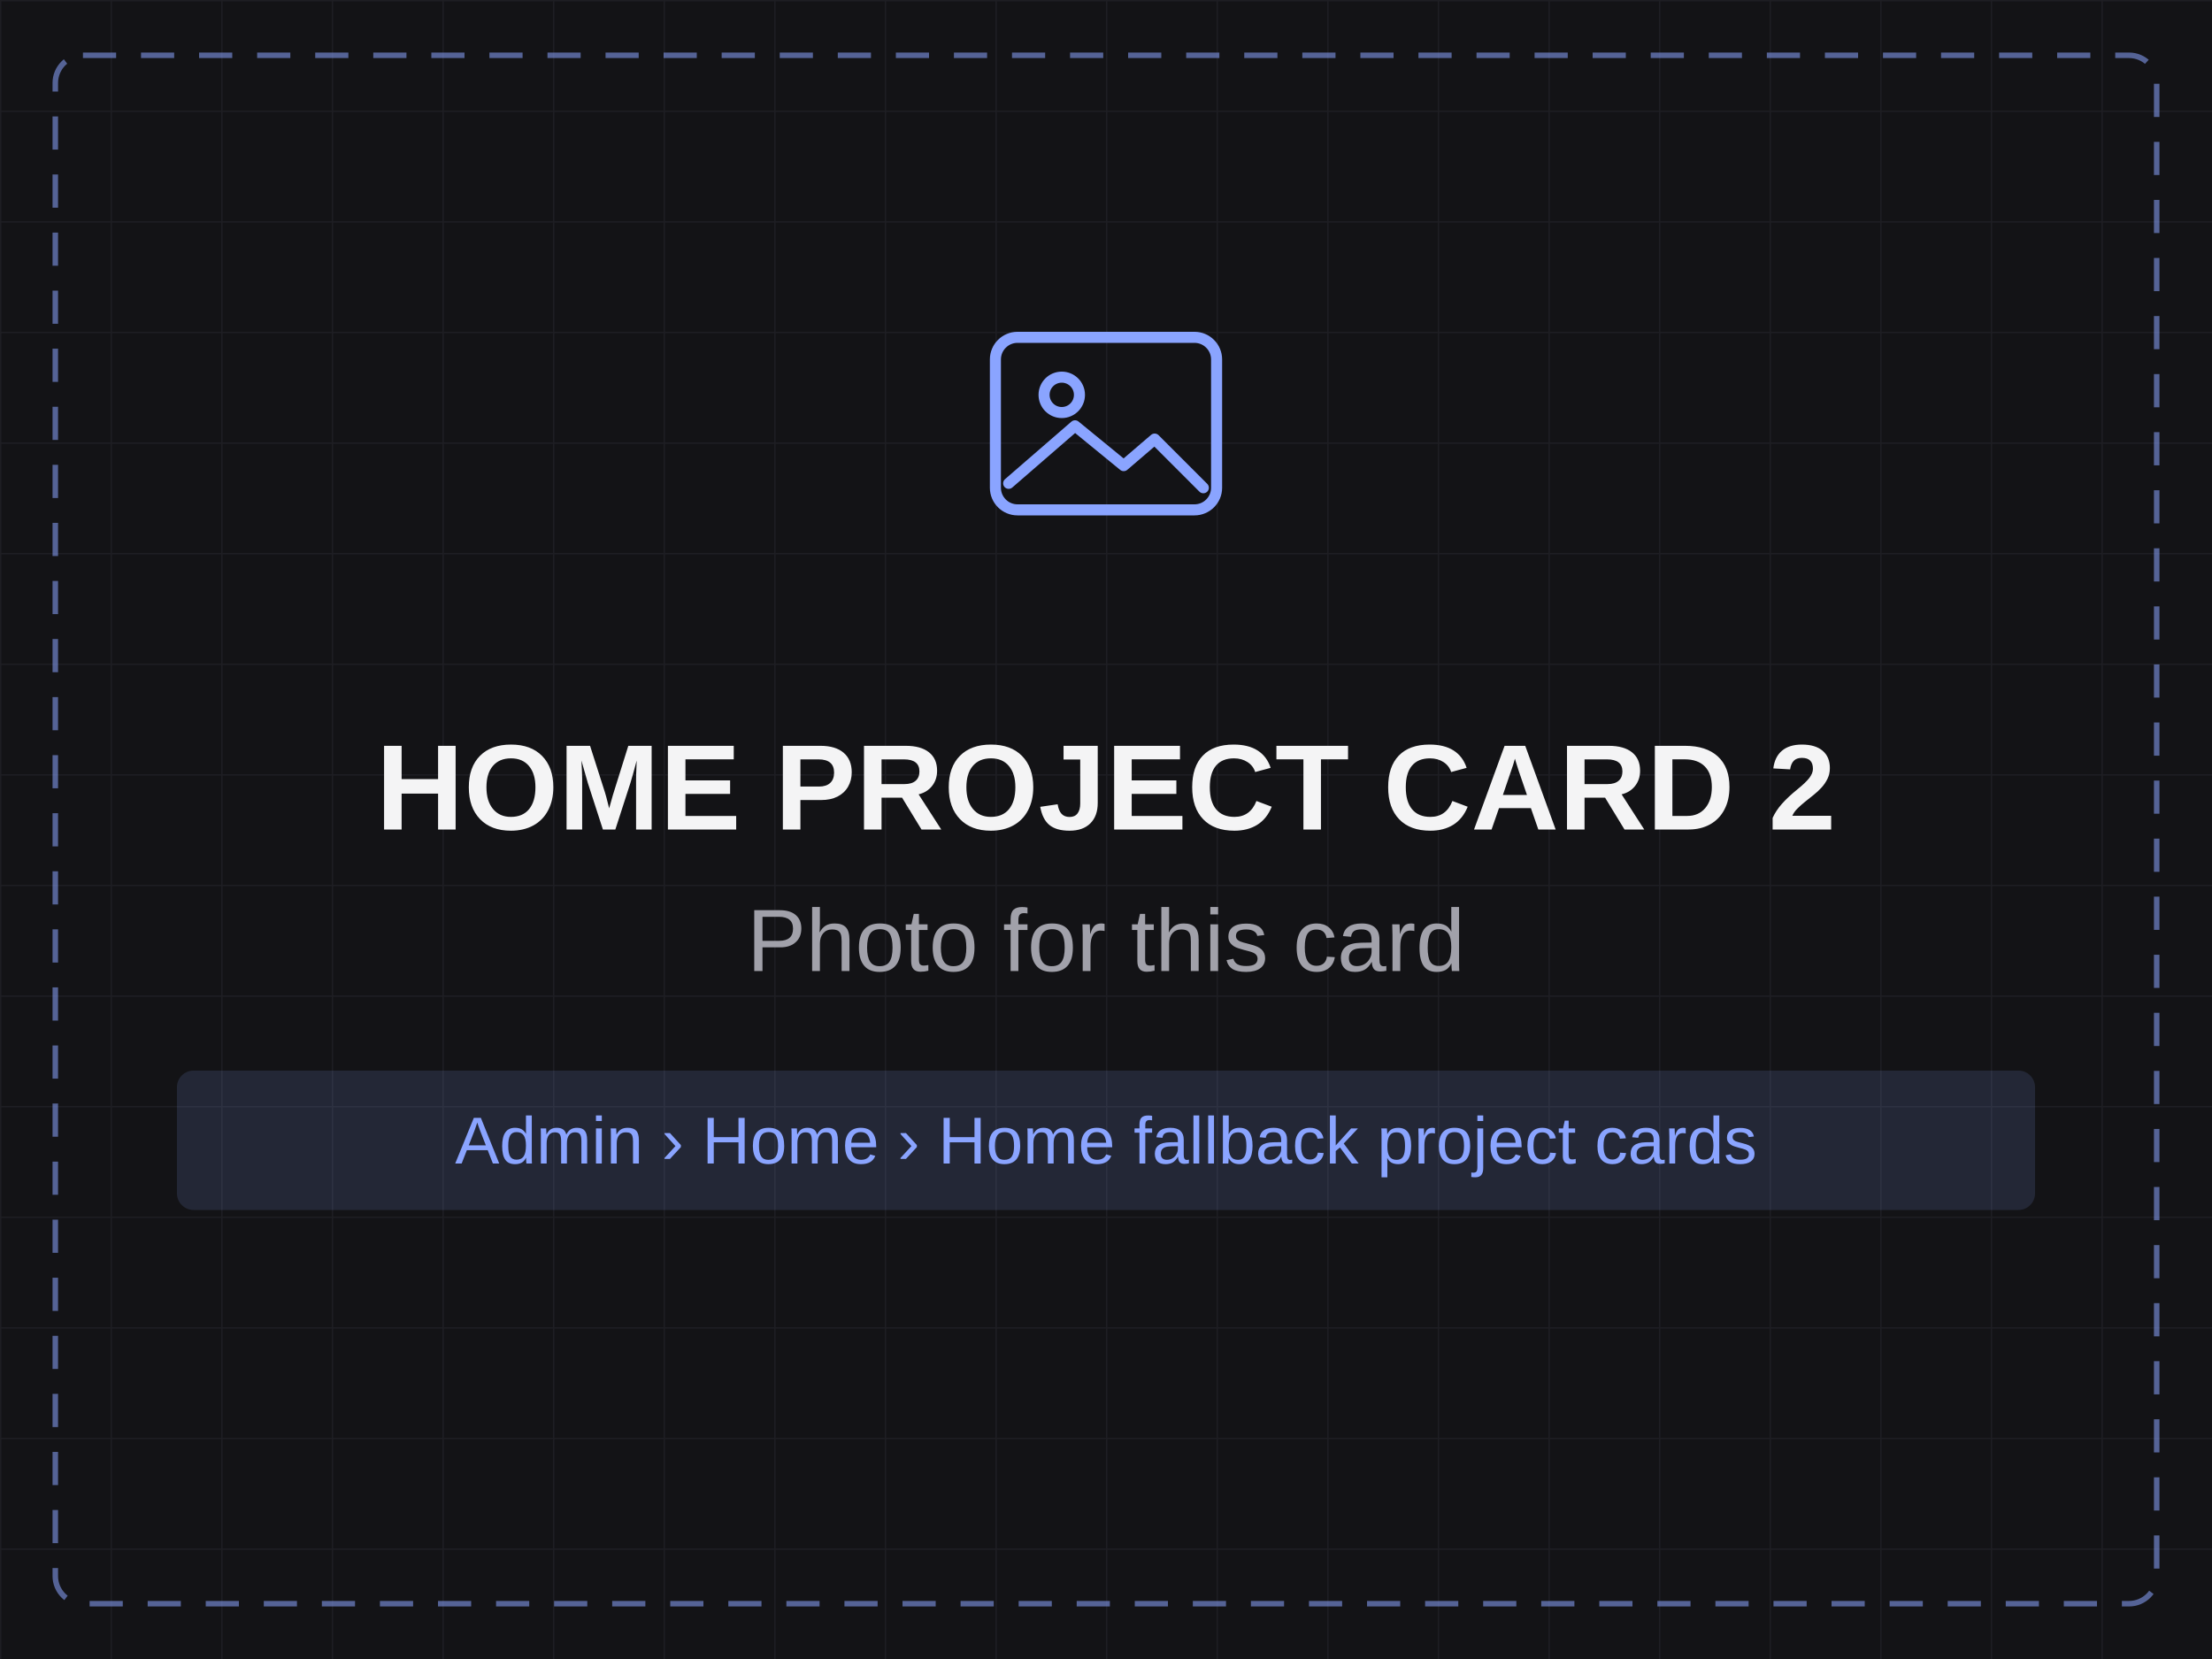
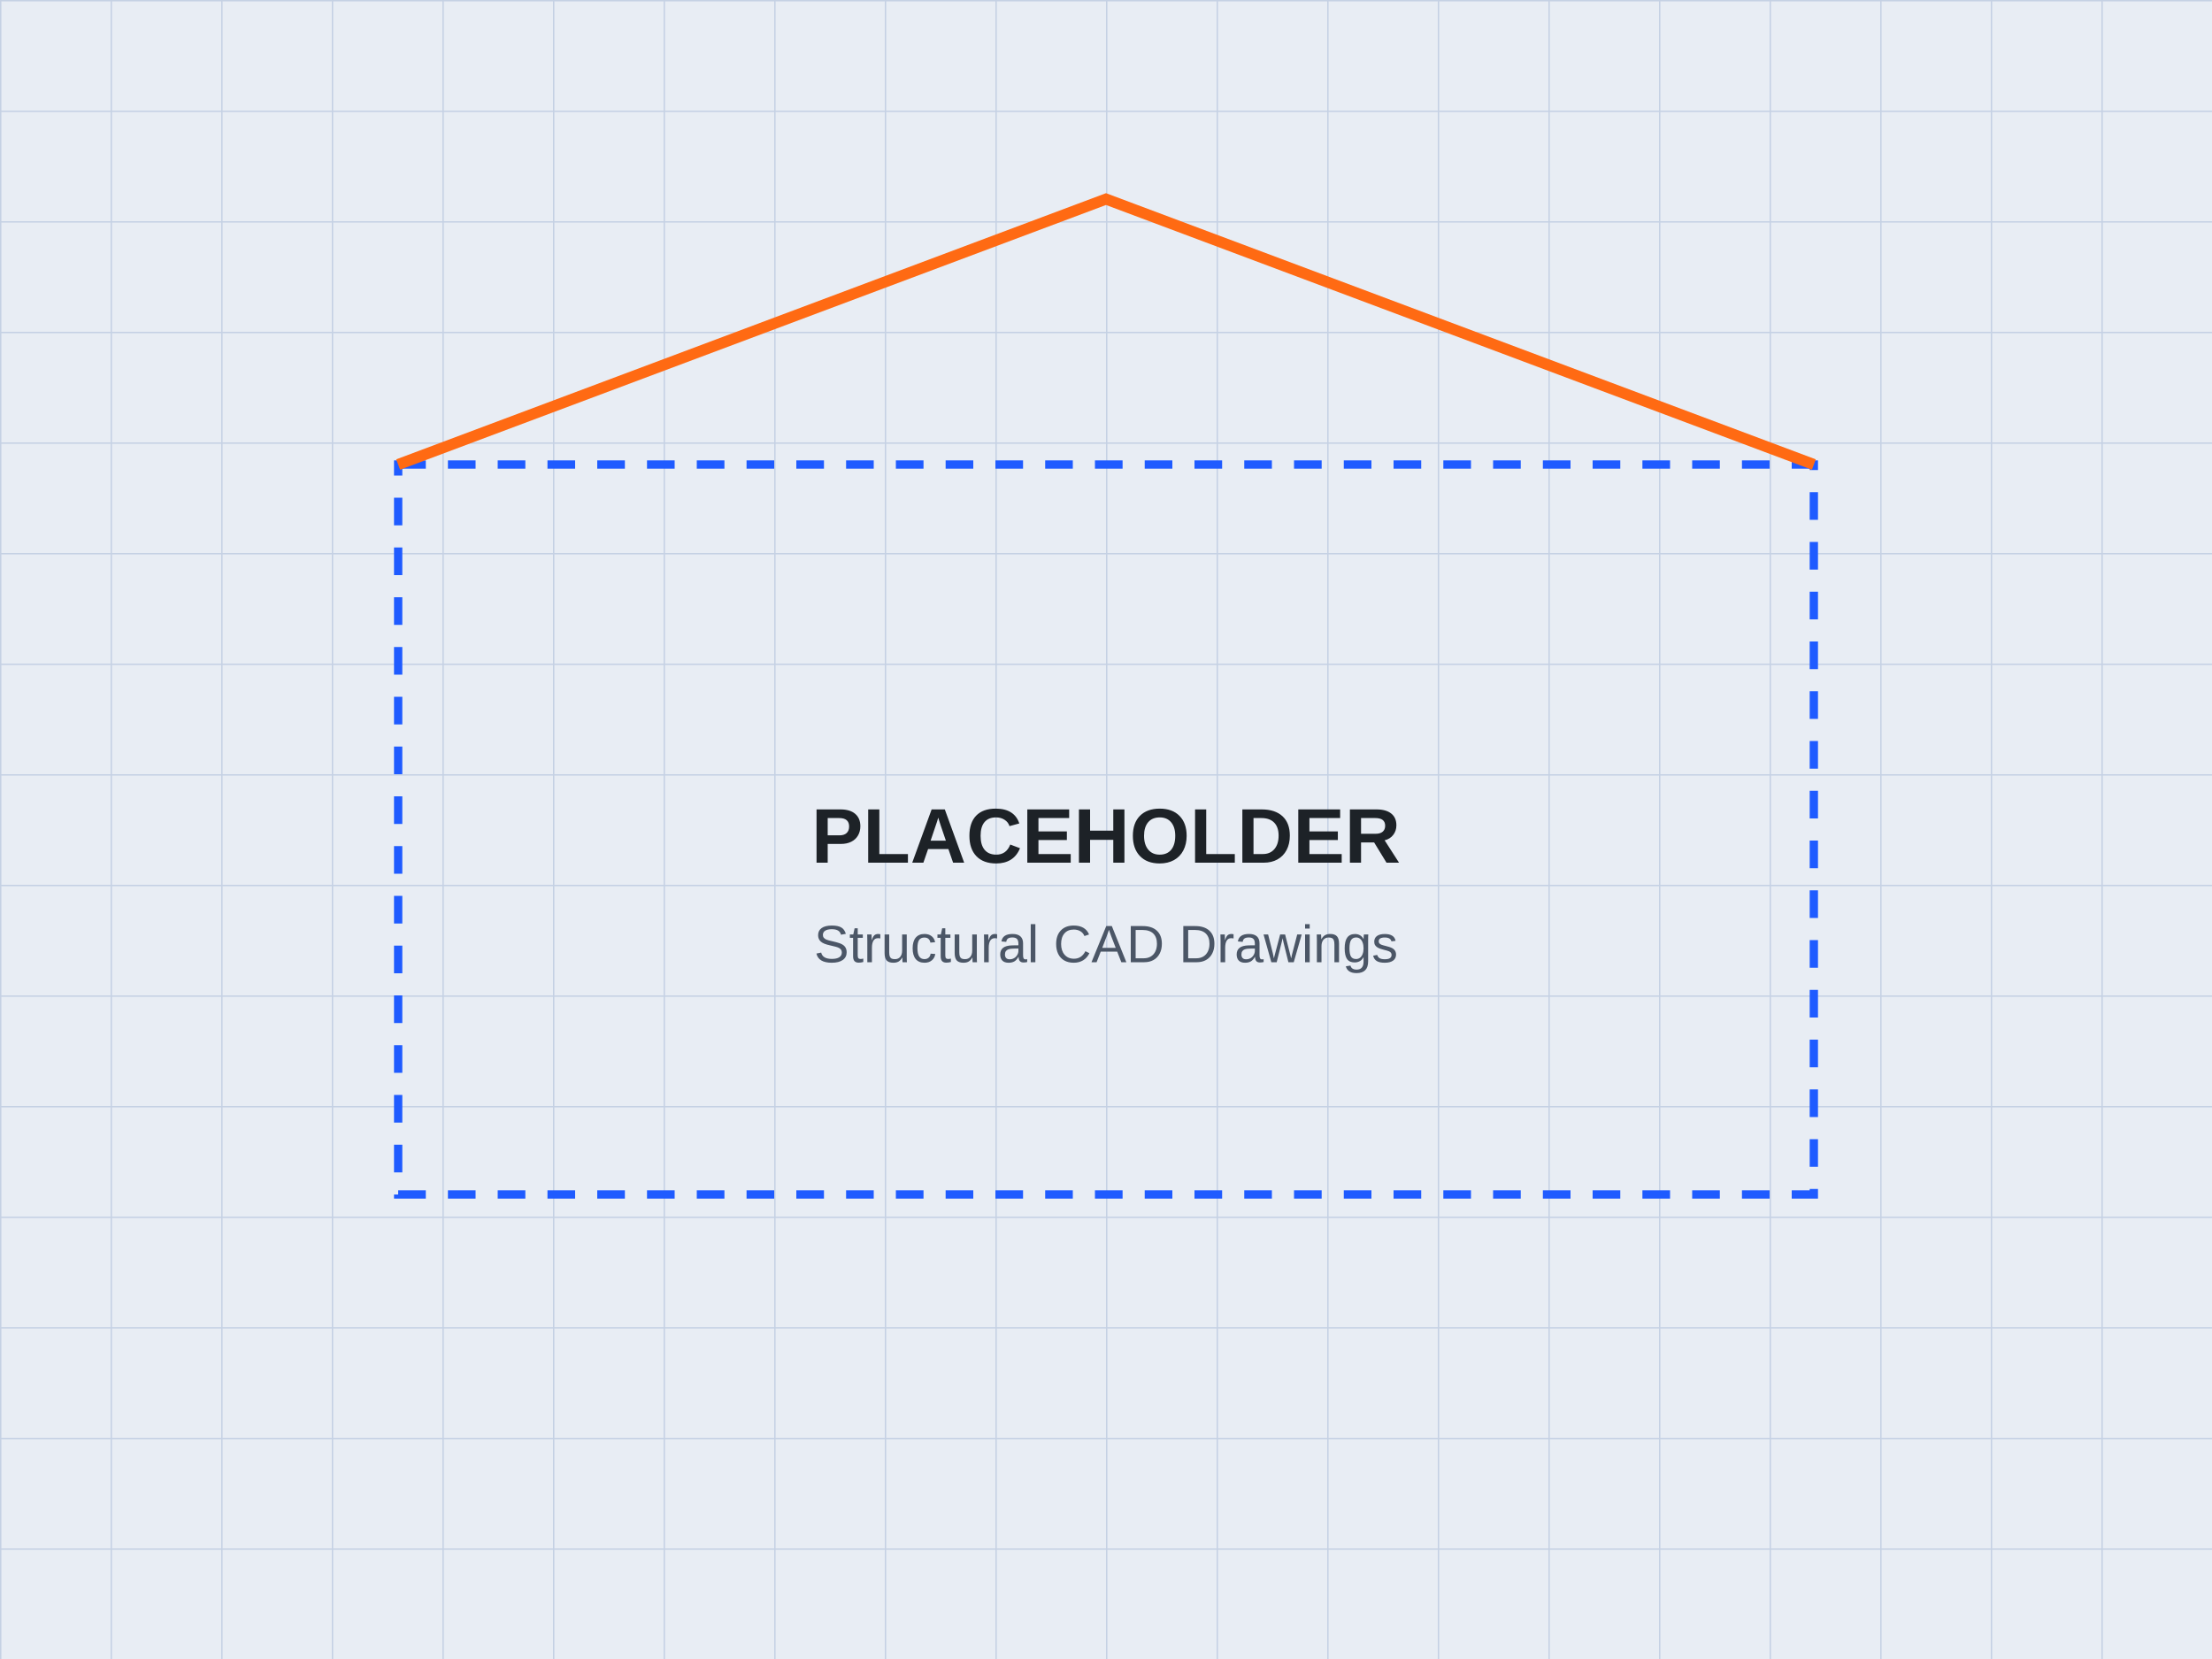
<svg xmlns="http://www.w3.org/2000/svg" viewBox="0 0 800 600" width="800" height="600">
  <defs>
    <pattern id="g" width="40" height="40" patternUnits="userSpaceOnUse">
-       <path d="M40 0H0V40" fill="none" stroke="#1E1E23" stroke-width="1" />
+       <path d="M40 0H0V40" fill="none" stroke="#C5D1E4" stroke-width="1" />
    </pattern>
  </defs>
-   <rect width="800" height="600" fill="#131316" />
+   <rect width="800" height="600" fill="#E8EDF4" />
  <rect width="800" height="600" fill="url(#g)" />
-   <rect x="20" y="20" width="760" height="560" rx="10" fill="none" stroke="#8AA4FF" stroke-opacity=".55" stroke-width="2" stroke-dasharray="12 9" />
-   <g transform="translate(360 122)" fill="none" stroke="#8AA4FF" stroke-width="4" stroke-linecap="round" stroke-linejoin="round">
-     <rect width="80" height="62.4" rx="8" />
-     <circle cx="24" cy="20.8" r="6.4" />
-     <path d="M4.8 52.8L28.8 32L46.4 46.4L57.6 36.8L75.2 54.4" />
-   </g>
-   <text x="50%" y="300" text-anchor="middle" font-family="Arial,Helvetica,sans-serif" font-size="44" font-weight="700" fill="#F4F4F5">HOME PROJECT CARD 2</text>
-   <text x="50%" y="351.2" text-anchor="middle" font-family="Arial,Helvetica,sans-serif" font-size="32" fill="#A1A1AA">Photo for this card</text>
-   <rect x="64" y="387.2" width="672" height="50.4" rx="6" fill="#8AA4FF" fill-opacity=".14" />
-   <text x="50%" y="420.8" text-anchor="middle" font-family="Arial,Helvetica,sans-serif" font-size="24" fill="#8AA4FF">Admin › Home › Home fallback project cards</text>
+   <rect x="144.0" y="168" width="512.0" height="264.0" fill="none" stroke="#1F5BFF" stroke-width="3" stroke-dasharray="10 8" />
+   <path d="M144.0 168L400.0 72.0L656.0 168" fill="none" stroke="#FF6A13" stroke-width="4" />
+   <text x="50%" y="312.0" text-anchor="middle" font-family="Arial,sans-serif" font-size="28" font-weight="700" fill="#1D2227">PLACEHOLDER</text>
+   <text x="50%" y="348.0" text-anchor="middle" font-family="Arial,sans-serif" font-size="19" fill="#4B5666">Structural CAD Drawings</text>
</svg>
